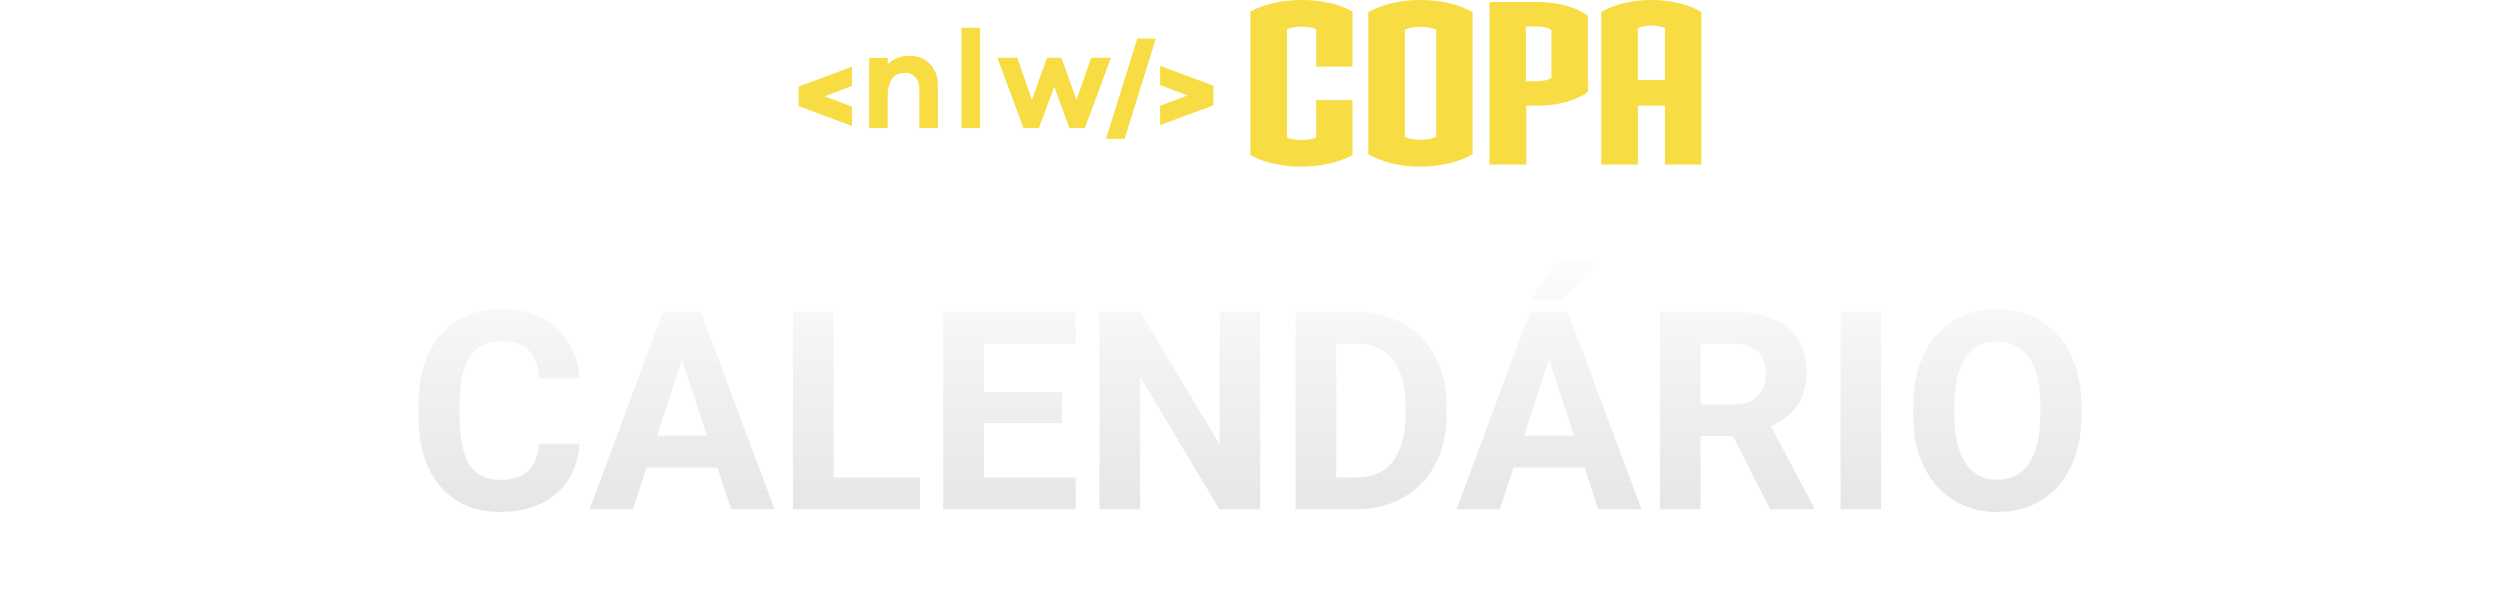
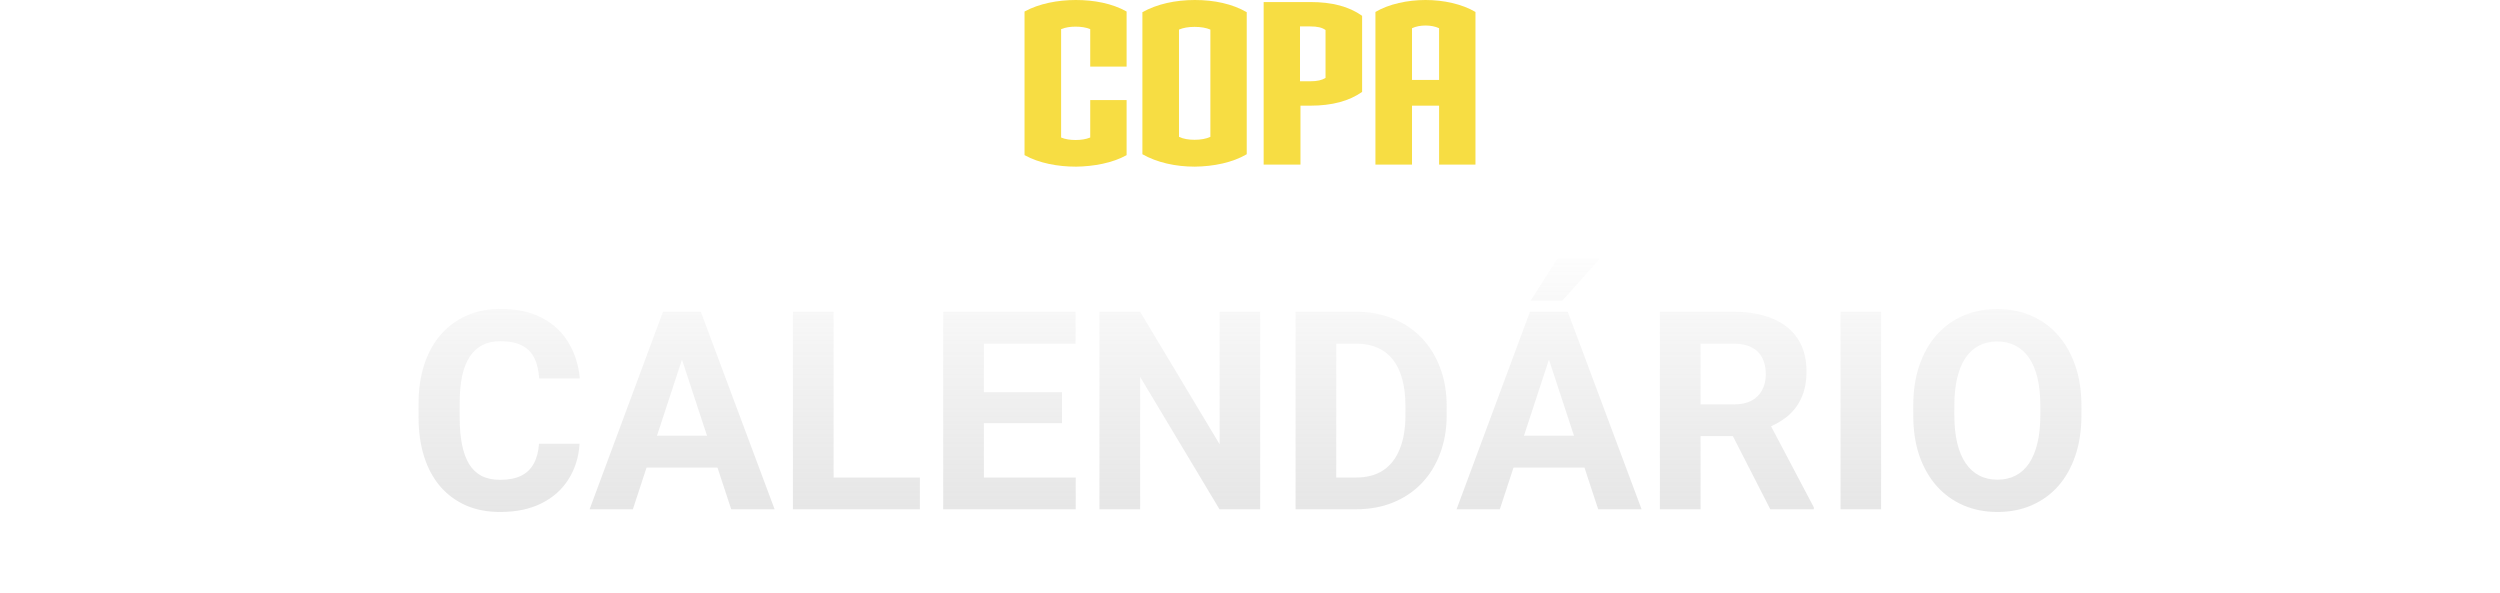
<svg xmlns="http://www.w3.org/2000/svg" width="270" height="64" viewBox="0 0 270 64" fill="none">
-   <path fill-rule="evenodd" clip-rule="evenodd" d="M92.013 9.282V7.203L86.267 9.339H86.256V11.472H86.267L92.013 13.607V11.526L89.066 10.4L92.013 9.279V9.282Z" fill="#F7DD43" />
-   <path fill-rule="evenodd" clip-rule="evenodd" d="M125.292 13.504V11.425L128.236 10.307L125.292 9.189V7.111L131.03 9.246H131.043V11.382H131.03L125.292 13.506V13.504ZM122.827 4.17L119.454 15H121.456L124.83 4.17H122.827Z" fill="#F7DD43" />
-   <path fill-rule="evenodd" clip-rule="evenodd" d="M100.454 6.917C101.026 7.543 101.325 8.37 101.29 9.216V13.83H99.287V9.641C99.312 9.173 99.162 8.716 98.868 8.351C98.591 8.027 98.18 7.848 97.753 7.867C96.499 7.867 95.87 8.737 95.87 10.476V13.83H93.868V6.256H95.87V6.939C96.507 6.322 97.369 5.993 98.256 6.031C99.083 5.995 99.883 6.319 100.454 6.917Z" fill="#F7DD43" />
-   <path fill-rule="evenodd" clip-rule="evenodd" d="M103.841 3V13.83H105.844V3H103.841Z" fill="#F7DD43" />
-   <path fill-rule="evenodd" clip-rule="evenodd" d="M117.166 13.83H115.496L113.858 9.369L112.204 13.83H110.534L107.726 6.243H109.867L111.445 10.781L113.072 6.243H114.636L116.263 10.794L117.841 6.243H119.982L117.172 13.83H117.166Z" fill="#F7DD43" />
-   <path d="M140.58 17.998C138.653 17.998 136.629 17.633 135.043 16.754V1.244C136.605 0.39 138.628 2.85548e-05 140.58 2.85548e-05C142.531 2.85548e-05 144.507 0.365 146.066 1.244V7.195H142.139V3.146C141.676 2.951 141.115 2.878 140.555 2.878C139.995 2.878 139.481 2.951 138.993 3.146V14.852C139.456 15.047 139.993 15.12 140.555 15.12C141.117 15.12 141.652 15.047 142.139 14.852V10.805H146.066V16.756C144.53 17.61 142.506 17.975 140.58 18V17.998Z" fill="#F7DD43" />
-   <path d="M153.431 17.998C151.358 17.998 149.359 17.558 147.773 16.657V1.317C149.334 0.44 151.335 0 153.431 0C155.528 0 157.479 0.415 159.04 1.317V16.657C157.504 17.558 155.48 17.973 153.431 17.998ZM155.115 3.195C154.652 3 154.091 2.903 153.408 2.903C152.726 2.903 152.189 3 151.725 3.195V14.78C152.187 15 152.749 15.097 153.408 15.097C154.068 15.097 154.628 15 155.115 14.78V3.195Z" fill="#F7DD43" />
-   <path d="M165.893 11.413H164.844V17.778H160.869V0.22H165.893C168.284 0.22 170.088 0.707 171.502 1.707V9.926C170.113 10.902 168.282 11.413 165.893 11.413ZM167.552 3.243C167.187 2.975 166.698 2.853 165.868 2.853H164.794V8.779H165.868C166.673 8.779 167.16 8.657 167.552 8.414V3.243Z" fill="#F7DD43" />
-   <path d="M179.817 17.778V11.413H176.891V17.778H172.941V1.292C174.38 0.438 176.404 0 178.355 0C180.306 0 182.305 0.44 183.744 1.292V17.778H179.817ZM179.817 3.048C179.402 2.853 178.89 2.756 178.353 2.756C177.816 2.756 177.304 2.853 176.889 3.048V8.632H179.815V3.048H179.817Z" fill="#F7DD43" />
+   <path d="M116.186 17.998C114.26 17.998 112.236 17.633 110.65 16.754V1.244C112.211 0.39 114.235 2.85548e-05 116.186 2.85548e-05C118.137 2.85548e-05 120.113 0.365 121.673 1.244V7.195H117.745V3.146C117.283 2.951 116.721 2.878 116.161 2.878C115.601 2.878 115.087 2.951 114.6 3.146V14.852C115.062 15.047 115.599 15.12 116.161 15.12C116.723 15.12 117.258 15.047 117.745 14.852V10.805H121.673V16.756C120.136 17.61 118.112 17.975 116.186 18V17.998Z" fill="#F7DD43" />
+   <path d="M129.038 17.998C126.964 17.998 124.965 17.558 123.379 16.657V1.317C124.94 0.44 126.941 0 129.038 0C131.134 0 133.085 0.415 134.647 1.317V16.657C133.11 17.558 131.086 17.973 129.038 17.998ZM130.721 3.195C130.259 3 129.697 2.903 129.015 2.903C128.333 2.903 127.796 3 127.331 3.195V14.78C127.794 15 128.355 15.097 129.015 15.097C129.674 15.097 130.234 15 130.721 14.78V3.195Z" fill="#F7DD43" />
+   <path d="M141.499 11.413H140.45V17.778H136.475V0.22H141.499C143.89 0.22 145.694 0.707 147.108 1.707V9.926C145.719 10.902 143.888 11.413 141.499 11.413ZM143.158 3.243C142.793 2.975 142.304 2.853 141.475 2.853H140.401V8.779H141.475C142.279 8.779 142.766 8.657 143.158 8.414V3.243Z" fill="#F7DD43" />
+   <path d="M155.423 17.778V11.413H152.497V17.778H148.547V1.292C149.986 0.438 152.01 0 153.961 0C155.912 0 157.911 0.44 159.35 1.292V17.778H155.423ZM155.423 3.048C155.009 2.853 154.496 2.756 153.959 2.756C153.422 2.756 152.91 2.853 152.496 3.048V8.632H155.421V3.048H155.423Z" fill="#F7DD43" />
  <path d="M58.213 47.925H62.593C62.505 49.36 62.109 50.635 61.406 51.748C60.713 52.861 59.741 53.73 58.491 54.355C57.251 54.98 55.757 55.293 54.009 55.293C52.642 55.293 51.416 55.059 50.332 54.59C49.248 54.111 48.32 53.428 47.549 52.539C46.787 51.65 46.206 50.576 45.806 49.316C45.405 48.057 45.205 46.645 45.205 45.083V43.603C45.205 42.041 45.41 40.63 45.82 39.37C46.24 38.101 46.836 37.022 47.607 36.133C48.389 35.244 49.321 34.56 50.405 34.082C51.489 33.603 52.7 33.364 54.038 33.364C55.815 33.364 57.315 33.687 58.535 34.331C59.766 34.976 60.718 35.864 61.392 36.997C62.075 38.13 62.485 39.419 62.622 40.864H58.227C58.179 40.005 58.008 39.277 57.715 38.682C57.422 38.076 56.977 37.622 56.382 37.319C55.796 37.007 55.015 36.851 54.038 36.851C53.306 36.851 52.666 36.987 52.119 37.261C51.572 37.534 51.113 37.949 50.742 38.506C50.371 39.062 50.093 39.766 49.907 40.615C49.731 41.455 49.644 42.441 49.644 43.574V45.083C49.644 46.187 49.727 47.158 49.893 47.998C50.059 48.828 50.312 49.531 50.654 50.107C51.006 50.674 51.455 51.103 52.002 51.397C52.559 51.68 53.227 51.821 54.009 51.821C54.927 51.821 55.684 51.675 56.279 51.382C56.875 51.089 57.329 50.654 57.642 50.078C57.964 49.502 58.154 48.784 58.213 47.925ZM74.15 37.319L68.35 55H63.677L71.602 33.672H74.575L74.15 37.319ZM78.97 55L73.154 37.319L72.686 33.672H75.689L83.657 55H78.97ZM78.706 47.06V50.503H67.441V47.06H78.706ZM99.346 51.572V55H88.608V51.572H99.346ZM90.029 33.672V55H85.635V33.672H90.029ZM116.177 51.572V55H104.824V51.572H116.177ZM106.26 33.672V55H101.865V33.672H106.26ZM114.697 42.358V45.698H104.824V42.358H114.697ZM116.162 33.672V37.114H104.824V33.672H116.162ZM136.099 33.672V55H131.704L123.135 40.703V55H118.74V33.672H123.135L131.719 47.983V33.672H136.099ZM146.47 55H141.826L141.855 51.572H146.47C147.622 51.572 148.594 51.313 149.385 50.796C150.176 50.269 150.771 49.502 151.172 48.496C151.582 47.49 151.787 46.274 151.787 44.849V43.809C151.787 42.715 151.67 41.753 151.436 40.923C151.211 40.093 150.874 39.395 150.425 38.828C149.976 38.262 149.424 37.837 148.77 37.554C148.115 37.261 147.363 37.114 146.514 37.114H141.738V33.672H146.514C147.939 33.672 149.243 33.916 150.425 34.404C151.616 34.883 152.646 35.571 153.516 36.47C154.385 37.368 155.054 38.442 155.522 39.692C156.001 40.933 156.24 42.315 156.24 43.838V44.849C156.24 46.362 156.001 47.744 155.522 48.994C155.054 50.244 154.385 51.318 153.516 52.217C152.656 53.105 151.626 53.794 150.425 54.282C149.233 54.761 147.915 55 146.47 55ZM144.316 33.672V55H139.922V33.672H144.316ZM167.783 37.319L161.982 55H157.31L165.234 33.672H168.208L167.783 37.319ZM172.603 55L166.787 37.319L166.318 33.672H169.321L177.29 55H172.603ZM172.339 47.06V50.503H161.074V47.06H172.339ZM165.308 32.471L168.179 27.959H172.764L168.735 32.471H165.308ZM179.268 33.672H187.222C188.853 33.672 190.254 33.916 191.426 34.404C192.607 34.893 193.516 35.615 194.15 36.572C194.785 37.529 195.103 38.706 195.103 40.102C195.103 41.245 194.907 42.227 194.517 43.047C194.136 43.857 193.594 44.536 192.891 45.083C192.197 45.62 191.382 46.05 190.444 46.372L189.053 47.105H182.139L182.109 43.677H187.251C188.022 43.677 188.662 43.54 189.17 43.267C189.678 42.993 190.059 42.612 190.312 42.124C190.576 41.636 190.708 41.069 190.708 40.425C190.708 39.741 190.581 39.15 190.327 38.652C190.073 38.154 189.688 37.773 189.17 37.51C188.652 37.246 188.003 37.114 187.222 37.114H183.662V55H179.268V33.672ZM191.191 55L186.328 45.493L190.972 45.464L195.894 54.795V55H191.191ZM203.159 33.672V55H198.779V33.672H203.159ZM224.795 43.838V44.849C224.795 46.47 224.575 47.925 224.136 49.214C223.696 50.503 223.076 51.602 222.275 52.51C221.475 53.408 220.518 54.097 219.404 54.575C218.301 55.054 217.075 55.293 215.728 55.293C214.39 55.293 213.164 55.054 212.051 54.575C210.947 54.097 209.99 53.408 209.18 52.51C208.369 51.602 207.739 50.503 207.29 49.214C206.851 47.925 206.631 46.47 206.631 44.849V43.838C206.631 42.207 206.851 40.752 207.29 39.473C207.729 38.184 208.35 37.085 209.15 36.177C209.961 35.269 210.918 34.575 212.021 34.097C213.135 33.618 214.36 33.379 215.698 33.379C217.046 33.379 218.271 33.618 219.375 34.097C220.488 34.575 221.445 35.269 222.246 36.177C223.057 37.085 223.682 38.184 224.121 39.473C224.57 40.752 224.795 42.207 224.795 43.838ZM220.356 44.849V43.809C220.356 42.676 220.254 41.68 220.049 40.82C219.844 39.961 219.541 39.238 219.141 38.652C218.74 38.066 218.252 37.627 217.676 37.334C217.1 37.031 216.44 36.88 215.698 36.88C214.956 36.88 214.297 37.031 213.721 37.334C213.154 37.627 212.671 38.066 212.271 38.652C211.88 39.238 211.582 39.961 211.377 40.82C211.172 41.68 211.069 42.676 211.069 43.809V44.849C211.069 45.972 211.172 46.968 211.377 47.837C211.582 48.696 211.885 49.424 212.285 50.02C212.686 50.605 213.174 51.05 213.75 51.352C214.326 51.655 214.985 51.807 215.728 51.807C216.47 51.807 217.129 51.655 217.705 51.352C218.281 51.05 218.765 50.605 219.155 50.02C219.546 49.424 219.844 48.696 220.049 47.837C220.254 46.968 220.356 45.972 220.356 44.849Z" fill="url(#paint0_linear_122_239)" />
  <defs>
    <linearGradient id="paint0_linear_122_239" x1="135" y1="26" x2="135" y2="64" gradientUnits="userSpaceOnUse">
      <stop stop-color="white" />
      <stop offset="1" stop-color="#D9D9D9" stop-opacity="0.8" />
    </linearGradient>
  </defs>
</svg>
